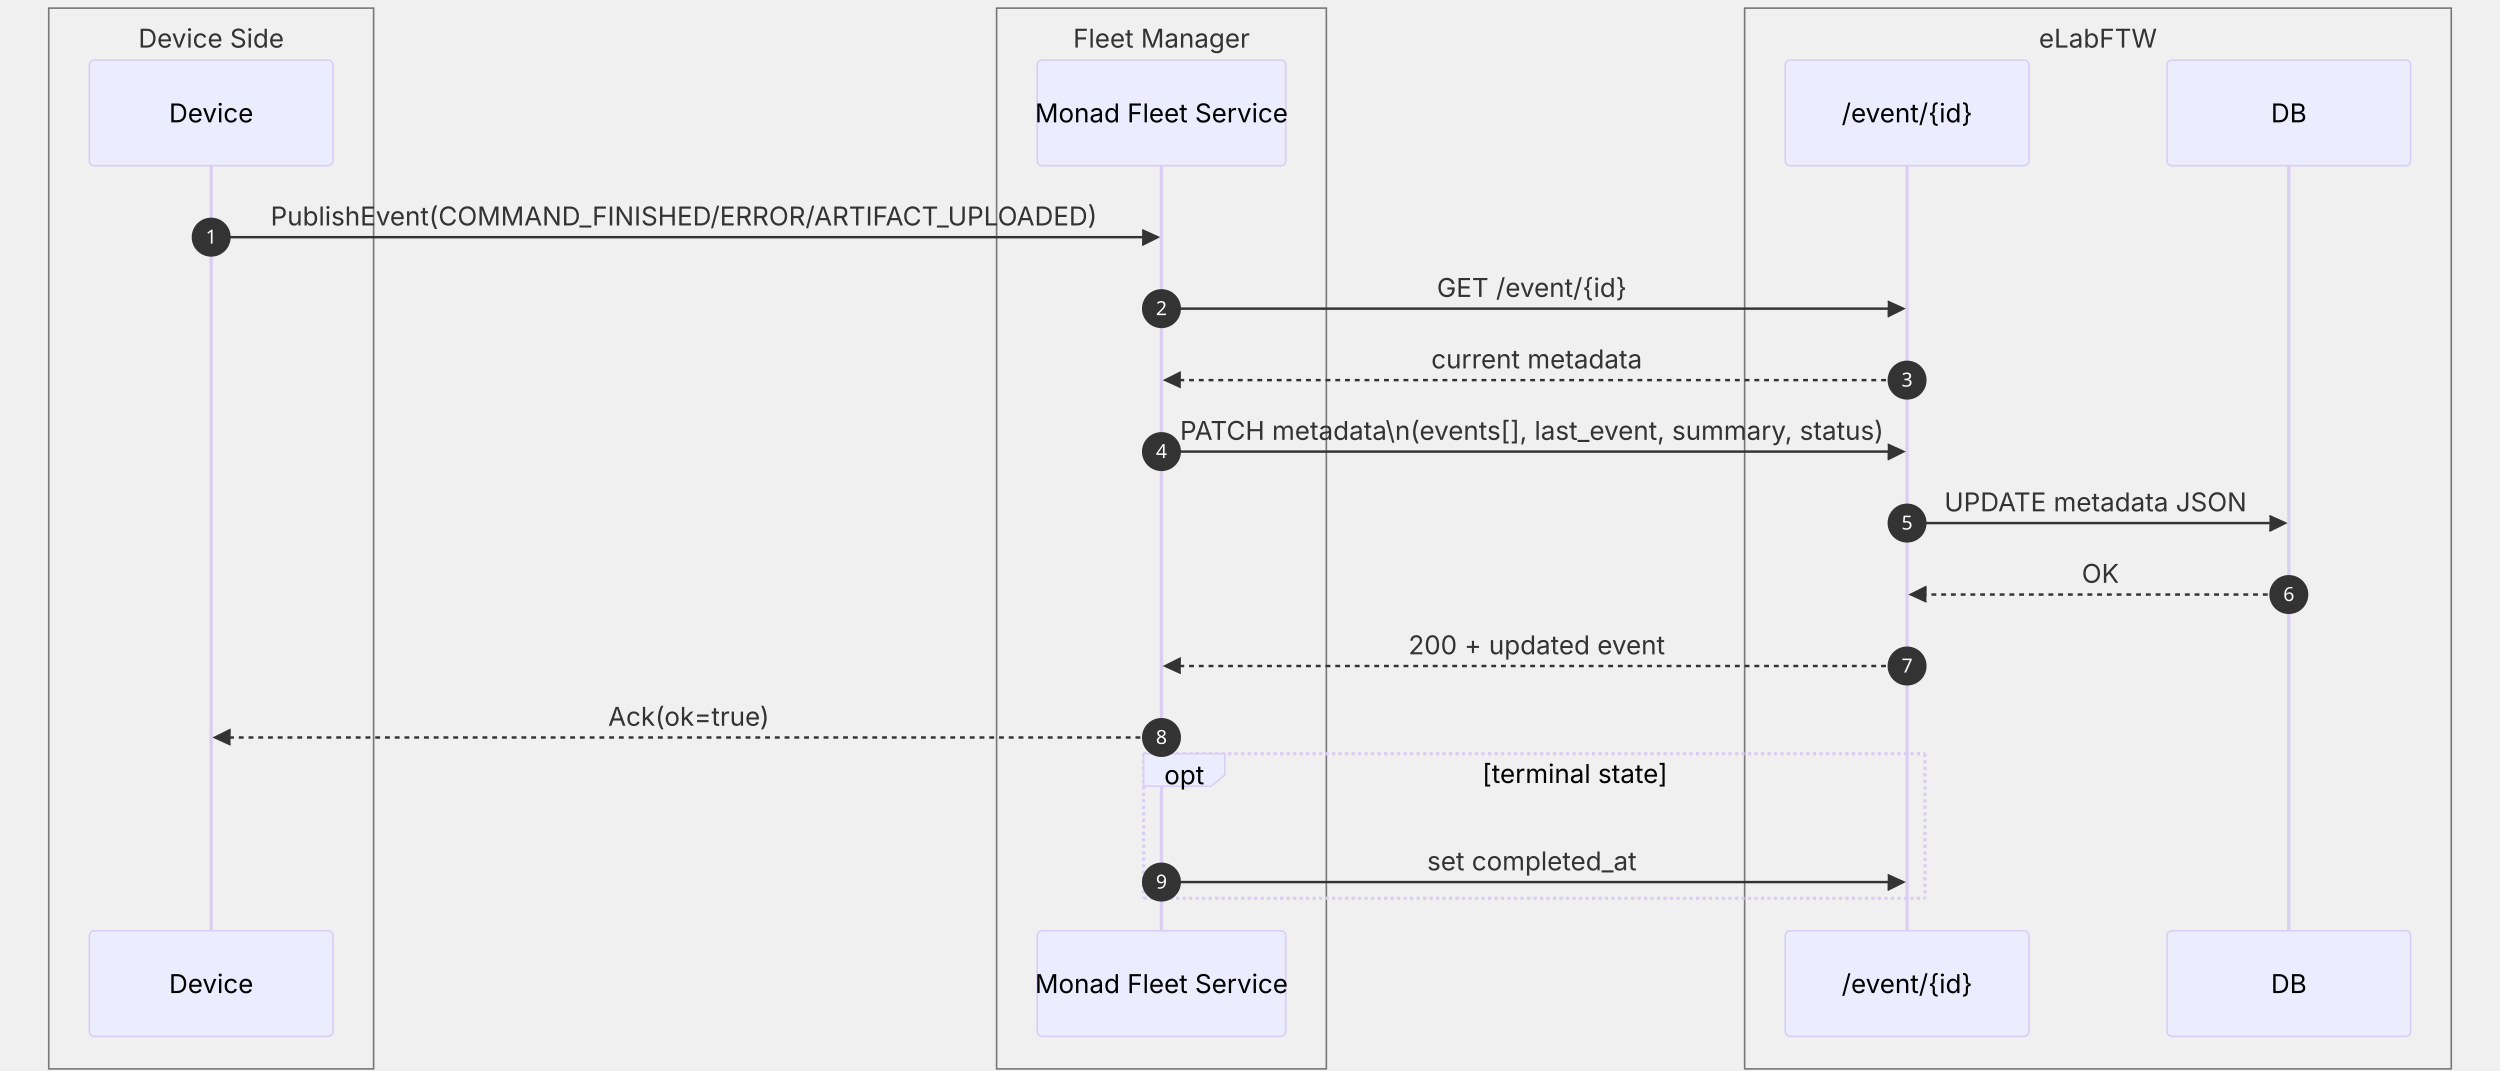
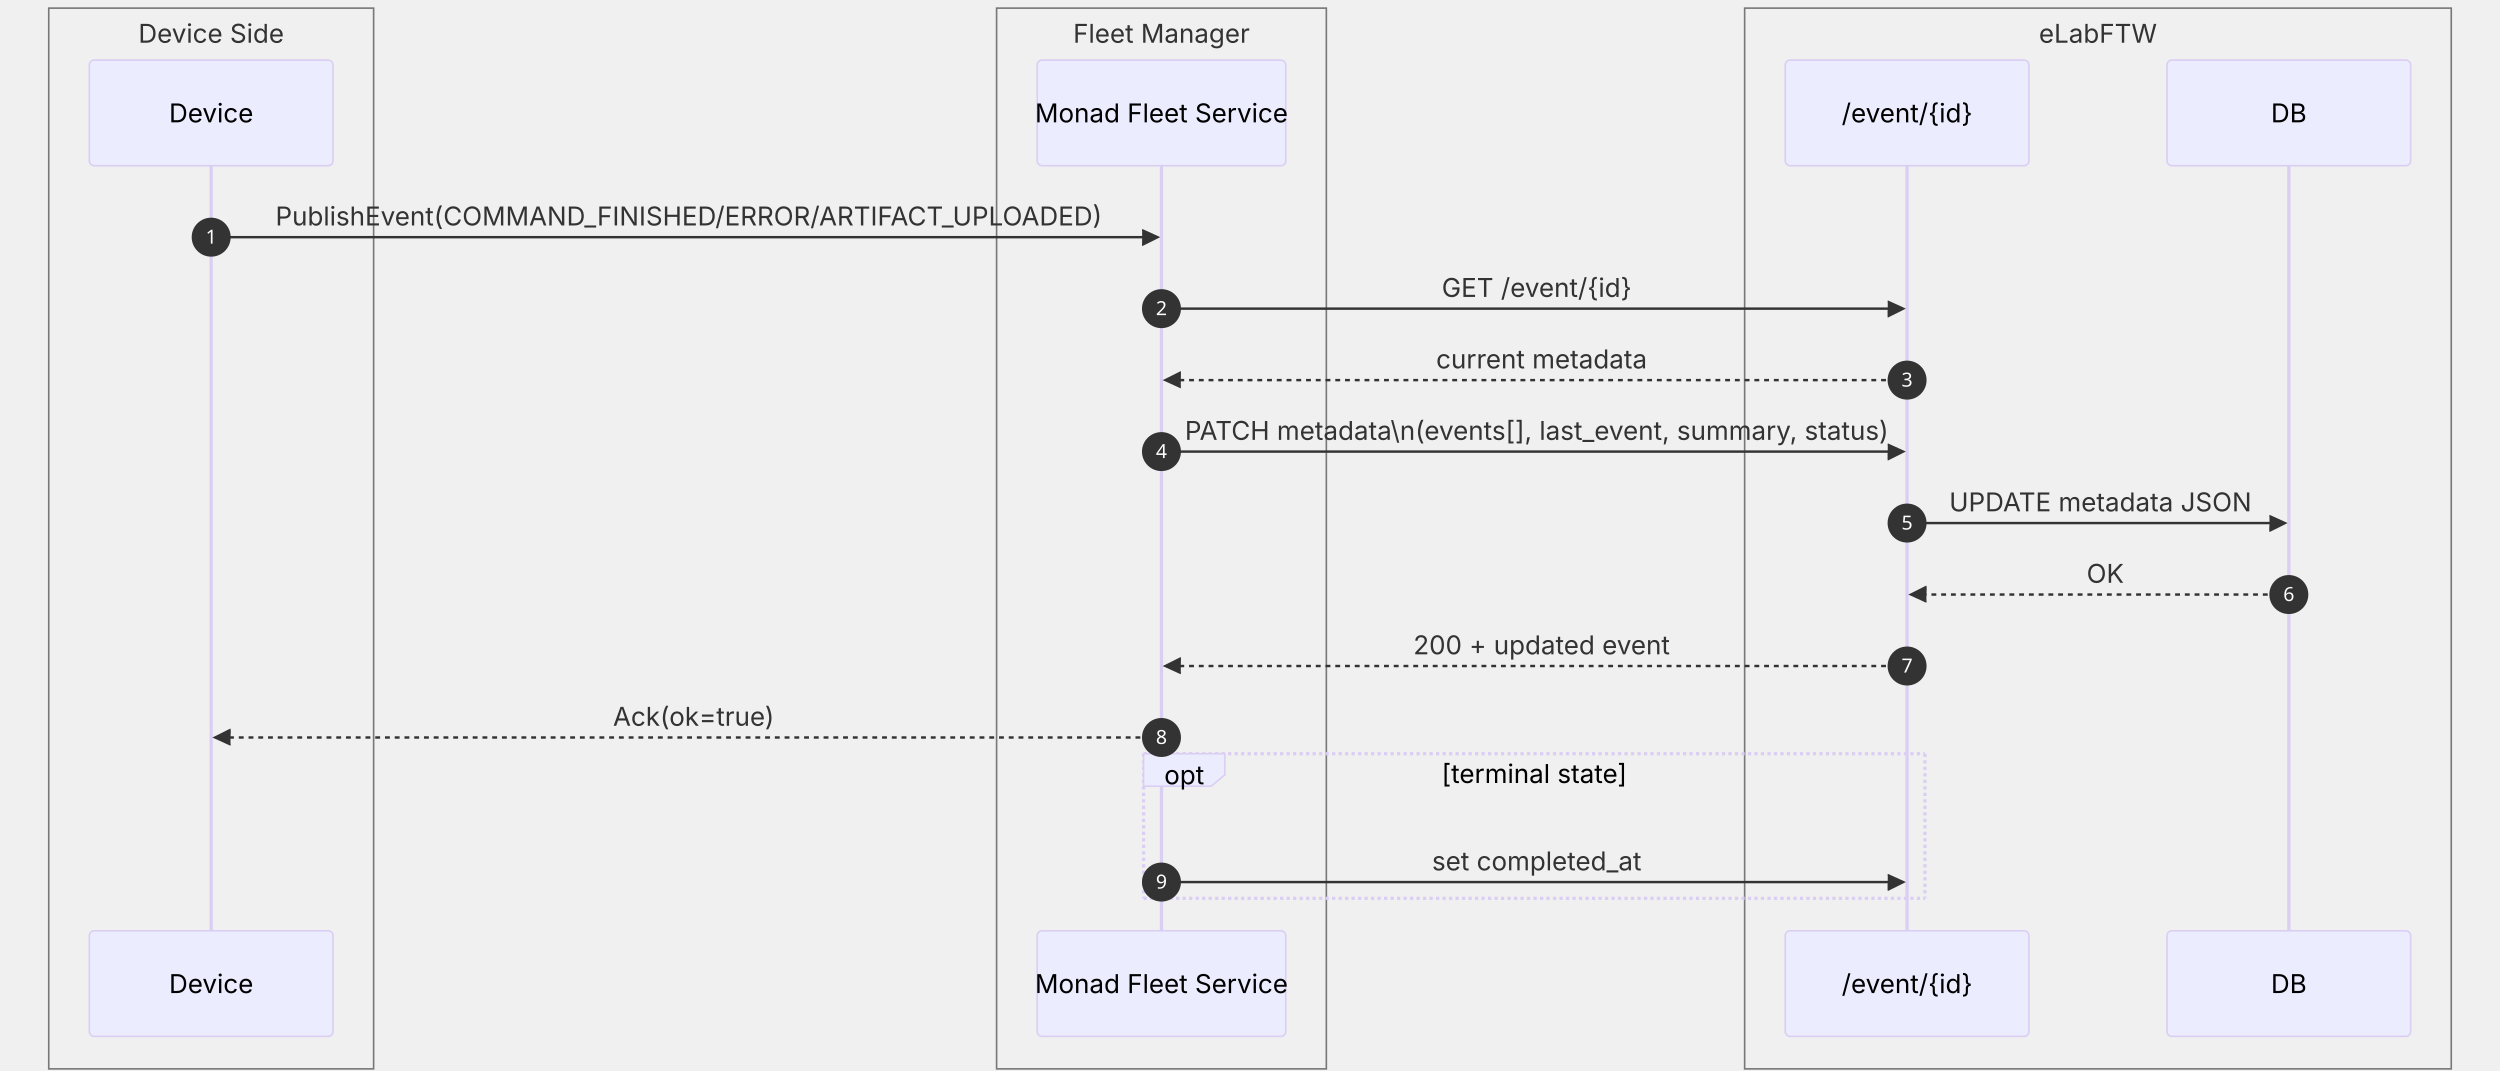
<svg xmlns="http://www.w3.org/2000/svg" id="my-svg" width="100%" style="max-width: 1539px; background-color: white;" viewBox="-50 -10 1539 659" role="graphics-document document" aria-roledescription="sequence">
  <g>
    <rect x="1024" y="-5" fill="transparent" stroke="rgb(0,0,0, 0.5)" width="435" height="653" class="rect" />
-     <text x="1241.5" y="13.5" dominant-baseline="central" alignment-baseline="central" class="text" style="text-anchor: middle; font-size: 16px; font-weight: 400;">
+     <text x="1241.5" y="10.5" dominant-baseline="central" alignment-baseline="central" class="text" style="text-anchor: middle; font-size: 16px; font-weight: 400;">
      <tspan x="1241.5" dy="0">eLabFTW</tspan>
    </text>
  </g>
  <g>
    <rect x="563.5" y="-5" fill="transparent" stroke="rgb(0,0,0, 0.5)" width="203" height="653" class="rect" />
-     <text x="665" y="13.5" dominant-baseline="central" alignment-baseline="central" class="text" style="text-anchor: middle; font-size: 16px; font-weight: 400;">
+     <text x="665" y="10.5" dominant-baseline="central" alignment-baseline="central" class="text" style="text-anchor: middle; font-size: 16px; font-weight: 400;">
      <tspan x="665" dy="0">Fleet Manager</tspan>
    </text>
  </g>
  <g>
    <rect x="-20" y="-5" fill="transparent" stroke="rgb(0,0,0, 0.5)" width="200" height="653" class="rect" />
-     <text x="80" y="13.5" dominant-baseline="central" alignment-baseline="central" class="text" style="text-anchor: middle; font-size: 16px; font-weight: 400;">
+     <text x="80" y="10.5" dominant-baseline="central" alignment-baseline="central" class="text" style="text-anchor: middle; font-size: 16px; font-weight: 400;">
      <tspan x="80" dy="0">Device Side</tspan>
    </text>
  </g>
  <g>
    <rect x="1284" y="563" fill="#eaeaea" stroke="#666" width="150" height="65" name="DB" rx="3" ry="3" class="actor actor-bottom" />
    <text x="1359" y="595.5" dominant-baseline="central" alignment-baseline="central" class="actor actor-box" style="text-anchor: middle; font-size: 16px; font-weight: 400;">
      <tspan x="1359" dy="0">DB</tspan>
    </text>
  </g>
  <g>
    <rect x="1049" y="563" fill="#eaeaea" stroke="#666" width="150" height="65" name="Event" rx="3" ry="3" class="actor actor-bottom" />
    <text x="1124" y="595.5" dominant-baseline="central" alignment-baseline="central" class="actor actor-box" style="text-anchor: middle; font-size: 16px; font-weight: 400;">
      <tspan x="1124" dy="0">/event/{id}</tspan>
    </text>
  </g>
  <g>
    <rect x="588.5" y="563" fill="#eaeaea" stroke="#666" width="153" height="65" name="Fleet" rx="3" ry="3" class="actor actor-bottom" />
    <text x="665" y="595.5" dominant-baseline="central" alignment-baseline="central" class="actor actor-box" style="text-anchor: middle; font-size: 16px; font-weight: 400;">
      <tspan x="665" dy="0">Monad Fleet Service</tspan>
    </text>
  </g>
  <g>
    <rect x="5" y="563" fill="#eaeaea" stroke="#666" width="150" height="65" name="Device" rx="3" ry="3" class="actor actor-bottom" />
    <text x="80" y="595.5" dominant-baseline="central" alignment-baseline="central" class="actor actor-box" style="text-anchor: middle; font-size: 16px; font-weight: 400;">
      <tspan x="80" dy="0">Device</tspan>
    </text>
  </g>
  <g>
    <line id="actor3" x1="1359" y1="92" x2="1359" y2="563" class="actor-line 200" stroke-width="0.5px" stroke="#999" name="DB" />
    <g id="root-3">
      <rect x="1284" y="27" fill="#eaeaea" stroke="#666" width="150" height="65" name="DB" rx="3" ry="3" class="actor actor-top" />
      <text x="1359" y="59.5" dominant-baseline="central" alignment-baseline="central" class="actor actor-box" style="text-anchor: middle; font-size: 16px; font-weight: 400;">
        <tspan x="1359" dy="0">DB</tspan>
      </text>
    </g>
  </g>
  <g>
    <line id="actor2" x1="1124" y1="92" x2="1124" y2="563" class="actor-line 200" stroke-width="0.5px" stroke="#999" name="Event" />
    <g id="root-2">
      <rect x="1049" y="27" fill="#eaeaea" stroke="#666" width="150" height="65" name="Event" rx="3" ry="3" class="actor actor-top" />
      <text x="1124" y="59.5" dominant-baseline="central" alignment-baseline="central" class="actor actor-box" style="text-anchor: middle; font-size: 16px; font-weight: 400;">
        <tspan x="1124" dy="0">/event/{id}</tspan>
      </text>
    </g>
  </g>
  <g>
    <line id="actor1" x1="665" y1="92" x2="665" y2="563" class="actor-line 200" stroke-width="0.5px" stroke="#999" name="Fleet" />
    <g id="root-1">
      <rect x="588.5" y="27" fill="#eaeaea" stroke="#666" width="153" height="65" name="Fleet" rx="3" ry="3" class="actor actor-top" />
      <text x="665" y="59.5" dominant-baseline="central" alignment-baseline="central" class="actor actor-box" style="text-anchor: middle; font-size: 16px; font-weight: 400;">
        <tspan x="665" dy="0">Monad Fleet Service</tspan>
      </text>
    </g>
  </g>
  <g>
    <line id="actor0" x1="80" y1="92" x2="80" y2="563" class="actor-line 200" stroke-width="0.5px" stroke="#999" name="Device" />
    <g id="root-0">
      <rect x="5" y="27" fill="#eaeaea" stroke="#666" width="150" height="65" name="Device" rx="3" ry="3" class="actor actor-top" />
      <text x="80" y="59.5" dominant-baseline="central" alignment-baseline="central" class="actor actor-box" style="text-anchor: middle; font-size: 16px; font-weight: 400;">
        <tspan x="80" dy="0">Device</tspan>
      </text>
    </g>
  </g>
  <style>#my-svg{font-family:Inter,Arial,sans-serif;font-size:16px;fill:#333;}@keyframes edge-animation-frame{from{stroke-dashoffset:0;}}@keyframes dash{to{stroke-dashoffset:0;}}#my-svg .edge-animation-slow{stroke-dasharray:9,5!important;stroke-dashoffset:900;animation:dash 50s linear infinite;stroke-linecap:round;}#my-svg .edge-animation-fast{stroke-dasharray:9,5!important;stroke-dashoffset:900;animation:dash 20s linear infinite;stroke-linecap:round;}#my-svg .error-icon{fill:#552222;}#my-svg .error-text{fill:#552222;stroke:#552222;}#my-svg .edge-thickness-normal{stroke-width:1px;}#my-svg .edge-thickness-thick{stroke-width:3.5px;}#my-svg .edge-pattern-solid{stroke-dasharray:0;}#my-svg .edge-thickness-invisible{stroke-width:0;fill:none;}#my-svg .edge-pattern-dashed{stroke-dasharray:3;}#my-svg .edge-pattern-dotted{stroke-dasharray:2;}#my-svg .marker{fill:#333333;stroke:#333333;}#my-svg .marker.cross{stroke:#333333;}#my-svg svg{font-family:Inter,Arial,sans-serif;font-size:16px;}#my-svg p{margin:0;}#my-svg .actor{stroke:hsl(259.626, 59.777%, 87.902%);fill:#ECECFF;}#my-svg text.actor&gt;tspan{fill:black;stroke:none;}#my-svg .actor-line{stroke:hsl(259.626, 59.777%, 87.902%);}#my-svg .innerArc{stroke-width:1.5;stroke-dasharray:none;}#my-svg .messageLine0{stroke-width:1.5;stroke-dasharray:none;stroke:#333;}#my-svg .messageLine1{stroke-width:1.5;stroke-dasharray:2,2;stroke:#333;}#my-svg #arrowhead path{fill:#333;stroke:#333;}#my-svg .sequenceNumber{fill:white;}#my-svg #sequencenumber{fill:#333;}#my-svg #crosshead path{fill:#333;stroke:#333;}#my-svg .messageText{fill:#333;stroke:none;}#my-svg .labelBox{stroke:hsl(259.626, 59.777%, 87.902%);fill:#ECECFF;}#my-svg .labelText,#my-svg .labelText&gt;tspan{fill:black;stroke:none;}#my-svg .loopText,#my-svg .loopText&gt;tspan{fill:black;stroke:none;}#my-svg .loopLine{stroke-width:2px;stroke-dasharray:2,2;stroke:hsl(259.626, 59.777%, 87.902%);fill:hsl(259.626, 59.777%, 87.902%);}#my-svg .note{stroke:#aaaa33;fill:#fff5ad;}#my-svg .noteText,#my-svg .noteText&gt;tspan{fill:black;stroke:none;}#my-svg .activation0{fill:#f4f4f4;stroke:#666;}#my-svg .activation1{fill:#f4f4f4;stroke:#666;}#my-svg .activation2{fill:#f4f4f4;stroke:#666;}#my-svg .actorPopupMenu{position:absolute;}#my-svg .actorPopupMenuPanel{position:absolute;fill:#ECECFF;box-shadow:0px 8px 16px 0px rgba(0,0,0,0.2);filter:drop-shadow(3px 5px 2px rgb(0 0 0 / 0.4));}#my-svg .actor-man line{stroke:hsl(259.626, 59.777%, 87.902%);fill:#ECECFF;}#my-svg .actor-man circle,#my-svg line{stroke:hsl(259.626, 59.777%, 87.902%);fill:#ECECFF;stroke-width:2px;}#my-svg :root{--mermaid-font-family:"trebuchet ms",verdana,arial,sans-serif;}</style>
  <g />
  <defs>
    <symbol id="computer" width="24" height="24">
      <path transform="scale(.5)" d="M2 2v13h20v-13h-20zm18 11h-16v-9h16v9zm-10.228 6l.466-1h3.524l.467 1h-4.457zm14.228 3h-24l2-6h2.104l-1.33 4h18.45l-1.297-4h2.073l2 6zm-5-10h-14v-7h14v7z" />
    </symbol>
  </defs>
  <defs>
    <symbol id="database" fill-rule="evenodd" clip-rule="evenodd">
      <path transform="scale(.5)" d="M12.258.001l.256.004.255.005.253.008.251.01.249.012.247.015.246.016.242.019.241.02.239.023.236.024.233.027.231.028.229.031.225.032.223.034.22.036.217.038.214.04.211.041.208.043.205.045.201.046.198.048.194.05.191.051.187.053.183.054.18.056.175.057.172.059.168.06.163.061.16.063.155.064.15.066.074.033.073.033.071.034.07.034.069.035.068.035.067.035.066.035.064.036.064.036.062.036.06.036.06.037.058.037.058.037.055.038.055.038.053.038.052.038.051.039.05.039.048.039.047.039.045.04.044.04.043.04.041.04.04.041.039.041.037.041.036.041.034.041.033.042.032.042.03.042.029.042.027.042.026.043.024.043.023.043.021.043.02.043.018.044.017.043.015.044.013.044.012.044.011.045.009.044.007.045.006.045.004.045.002.045.001.045v17l-.001.045-.002.045-.004.045-.006.045-.007.045-.009.044-.011.045-.012.044-.013.044-.015.044-.017.043-.018.044-.02.043-.021.043-.023.043-.024.043-.026.043-.027.042-.029.042-.03.042-.032.042-.033.042-.034.041-.036.041-.037.041-.039.041-.04.041-.041.04-.043.04-.044.04-.045.04-.047.039-.048.039-.05.039-.051.039-.052.038-.053.038-.055.038-.055.038-.058.037-.058.037-.06.037-.06.036-.062.036-.064.036-.064.036-.066.035-.067.035-.068.035-.069.035-.07.034-.071.034-.073.033-.074.033-.15.066-.155.064-.16.063-.163.061-.168.06-.172.059-.175.057-.18.056-.183.054-.187.053-.191.051-.194.05-.198.048-.201.046-.205.045-.208.043-.211.041-.214.04-.217.038-.22.036-.223.034-.225.032-.229.031-.231.028-.233.027-.236.024-.239.023-.241.02-.242.019-.246.016-.247.015-.249.012-.251.01-.253.008-.255.005-.256.004-.258.001-.258-.001-.256-.004-.255-.005-.253-.008-.251-.01-.249-.012-.247-.015-.245-.016-.243-.019-.241-.02-.238-.023-.236-.024-.234-.027-.231-.028-.228-.031-.226-.032-.223-.034-.22-.036-.217-.038-.214-.04-.211-.041-.208-.043-.204-.045-.201-.046-.198-.048-.195-.05-.19-.051-.187-.053-.184-.054-.179-.056-.176-.057-.172-.059-.167-.06-.164-.061-.159-.063-.155-.064-.151-.066-.074-.033-.072-.033-.072-.034-.07-.034-.069-.035-.068-.035-.067-.035-.066-.035-.064-.036-.063-.036-.062-.036-.061-.036-.06-.037-.058-.037-.057-.037-.056-.038-.055-.038-.053-.038-.052-.038-.051-.039-.049-.039-.049-.039-.046-.039-.046-.04-.044-.04-.043-.04-.041-.04-.04-.041-.039-.041-.037-.041-.036-.041-.034-.041-.033-.042-.032-.042-.03-.042-.029-.042-.027-.042-.026-.043-.024-.043-.023-.043-.021-.043-.02-.043-.018-.044-.017-.043-.015-.044-.013-.044-.012-.044-.011-.045-.009-.044-.007-.045-.006-.045-.004-.045-.002-.045-.001-.045v-17l.001-.045.002-.045.004-.045.006-.045.007-.045.009-.044.011-.045.012-.044.013-.044.015-.044.017-.043.018-.044.02-.043.021-.043.023-.043.024-.043.026-.043.027-.042.029-.042.03-.042.032-.042.033-.042.034-.041.036-.041.037-.041.039-.041.04-.041.041-.04.043-.04.044-.04.046-.04.046-.039.049-.039.049-.039.051-.039.052-.038.053-.038.055-.038.056-.038.057-.037.058-.037.06-.037.061-.036.062-.036.063-.036.064-.036.066-.035.067-.035.068-.035.069-.035.07-.034.072-.034.072-.033.074-.033.151-.066.155-.064.159-.063.164-.061.167-.06.172-.059.176-.057.179-.056.184-.054.187-.053.19-.051.195-.05.198-.048.201-.046.204-.045.208-.043.211-.041.214-.04.217-.038.22-.036.223-.034.226-.032.228-.031.231-.028.234-.027.236-.024.238-.023.241-.02.243-.019.245-.016.247-.015.249-.012.251-.01.253-.008.255-.005.256-.004.258-.001.258.001zm-9.258 20.499v.01l.001.021.003.021.004.022.005.021.006.022.007.022.009.023.01.022.011.023.012.023.013.023.015.023.016.024.017.023.018.024.019.024.021.024.022.025.023.024.024.025.052.049.056.05.061.051.066.051.07.051.075.051.079.052.084.052.088.052.092.052.097.052.102.051.105.052.11.052.114.051.119.051.123.051.127.05.131.05.135.05.139.048.144.049.147.047.152.047.155.047.16.045.163.045.167.043.171.043.176.041.178.041.183.039.187.039.19.037.194.035.197.035.202.033.204.031.209.03.212.029.216.027.219.025.222.024.226.021.23.02.233.018.236.016.24.015.243.012.246.01.249.008.253.005.256.004.259.001.26-.001.257-.004.254-.005.25-.008.247-.011.244-.012.241-.014.237-.016.233-.018.231-.021.226-.021.224-.024.22-.026.216-.027.212-.028.21-.031.205-.031.202-.034.198-.034.194-.036.191-.037.187-.039.183-.04.179-.04.175-.042.172-.043.168-.044.163-.045.16-.046.155-.046.152-.047.148-.048.143-.049.139-.049.136-.05.131-.05.126-.05.123-.051.118-.052.114-.051.11-.052.106-.052.101-.052.096-.052.092-.052.088-.053.083-.051.079-.052.074-.052.07-.051.065-.051.06-.051.056-.05.051-.05.023-.024.023-.025.021-.024.02-.024.019-.024.018-.024.017-.024.015-.023.014-.024.013-.023.012-.023.01-.023.01-.022.008-.022.006-.022.006-.022.004-.022.004-.021.001-.021.001-.021v-4.127l-.077.055-.08.053-.083.054-.085.053-.087.052-.09.052-.093.051-.095.05-.097.05-.1.049-.102.049-.105.048-.106.047-.109.047-.111.046-.114.045-.115.045-.118.044-.12.043-.122.042-.124.042-.126.041-.128.04-.13.04-.132.038-.134.038-.135.037-.138.037-.139.035-.142.035-.143.034-.144.033-.147.032-.148.031-.15.03-.151.03-.153.029-.154.027-.156.027-.158.026-.159.025-.161.024-.162.023-.163.022-.165.021-.166.02-.167.019-.169.018-.169.017-.171.016-.173.015-.173.014-.175.013-.175.012-.177.011-.178.01-.179.008-.179.008-.181.006-.182.005-.182.004-.184.003-.184.002h-.37l-.184-.002-.184-.003-.182-.004-.182-.005-.181-.006-.179-.008-.179-.008-.178-.01-.176-.011-.176-.012-.175-.013-.173-.014-.172-.015-.171-.016-.17-.017-.169-.018-.167-.019-.166-.02-.165-.021-.163-.022-.162-.023-.161-.024-.159-.025-.157-.026-.156-.027-.155-.027-.153-.029-.151-.03-.15-.03-.148-.031-.146-.032-.145-.033-.143-.034-.141-.035-.14-.035-.137-.037-.136-.037-.134-.038-.132-.038-.13-.04-.128-.04-.126-.041-.124-.042-.122-.042-.12-.044-.117-.043-.116-.045-.113-.045-.112-.046-.109-.047-.106-.047-.105-.048-.102-.049-.1-.049-.097-.05-.095-.05-.093-.052-.09-.051-.087-.052-.085-.053-.083-.054-.08-.054-.077-.054v4.127zm0-5.654v.011l.001.021.003.021.004.021.005.022.006.022.007.022.009.022.01.022.011.023.012.023.013.023.015.024.016.023.017.024.018.024.019.024.021.024.022.024.023.025.024.024.052.05.056.05.061.05.066.051.07.051.075.052.079.051.084.052.088.052.092.052.097.052.102.052.105.052.11.051.114.051.119.052.123.05.127.051.131.05.135.049.139.049.144.048.147.048.152.047.155.046.16.045.163.045.167.044.171.042.176.042.178.04.183.04.187.038.19.037.194.036.197.034.202.033.204.032.209.03.212.028.216.027.219.025.222.024.226.022.23.02.233.018.236.016.24.014.243.012.246.01.249.008.253.006.256.003.259.001.26-.001.257-.003.254-.006.25-.008.247-.01.244-.012.241-.015.237-.016.233-.018.231-.02.226-.022.224-.024.22-.025.216-.027.212-.029.21-.03.205-.032.202-.033.198-.035.194-.036.191-.037.187-.039.183-.039.179-.041.175-.042.172-.043.168-.044.163-.045.16-.045.155-.047.152-.047.148-.048.143-.048.139-.05.136-.049.131-.05.126-.051.123-.051.118-.051.114-.052.11-.052.106-.052.101-.052.096-.052.092-.052.088-.052.083-.052.079-.052.074-.051.07-.052.065-.051.06-.05.056-.051.051-.049.023-.025.023-.024.021-.025.02-.024.019-.024.018-.024.017-.024.015-.023.014-.023.013-.024.012-.022.01-.023.01-.023.008-.022.006-.022.006-.022.004-.021.004-.022.001-.021.001-.021v-4.139l-.077.054-.08.054-.083.054-.085.052-.087.053-.09.051-.093.051-.095.051-.097.05-.1.049-.102.049-.105.048-.106.047-.109.047-.111.046-.114.045-.115.044-.118.044-.12.044-.122.042-.124.042-.126.041-.128.04-.13.039-.132.039-.134.038-.135.037-.138.036-.139.036-.142.035-.143.033-.144.033-.147.033-.148.031-.15.03-.151.03-.153.028-.154.028-.156.027-.158.026-.159.025-.161.024-.162.023-.163.022-.165.021-.166.02-.167.019-.169.018-.169.017-.171.016-.173.015-.173.014-.175.013-.175.012-.177.011-.178.009-.179.009-.179.007-.181.007-.182.005-.182.004-.184.003-.184.002h-.37l-.184-.002-.184-.003-.182-.004-.182-.005-.181-.007-.179-.007-.179-.009-.178-.009-.176-.011-.176-.012-.175-.013-.173-.014-.172-.015-.171-.016-.17-.017-.169-.018-.167-.019-.166-.02-.165-.021-.163-.022-.162-.023-.161-.024-.159-.025-.157-.026-.156-.027-.155-.028-.153-.028-.151-.03-.15-.03-.148-.031-.146-.033-.145-.033-.143-.033-.141-.035-.14-.036-.137-.036-.136-.037-.134-.038-.132-.039-.13-.039-.128-.04-.126-.041-.124-.042-.122-.043-.12-.043-.117-.044-.116-.044-.113-.046-.112-.046-.109-.046-.106-.047-.105-.048-.102-.049-.1-.049-.097-.05-.095-.051-.093-.051-.09-.051-.087-.053-.085-.052-.083-.054-.08-.054-.077-.054v4.139zm0-5.666v.011l.001.02.003.022.004.021.005.022.006.021.007.022.009.023.01.022.011.023.012.023.013.023.015.023.016.024.017.024.018.023.019.024.021.025.022.024.023.024.024.025.052.05.056.05.061.05.066.051.07.051.075.052.079.051.084.052.088.052.092.052.097.052.102.052.105.051.11.052.114.051.119.051.123.051.127.05.131.05.135.05.139.049.144.048.147.048.152.047.155.046.16.045.163.045.167.043.171.043.176.042.178.04.183.04.187.038.19.037.194.036.197.034.202.033.204.032.209.03.212.028.216.027.219.025.222.024.226.021.23.02.233.018.236.017.24.014.243.012.246.01.249.008.253.006.256.003.259.001.26-.001.257-.003.254-.006.25-.008.247-.01.244-.013.241-.014.237-.016.233-.018.231-.02.226-.022.224-.024.22-.025.216-.027.212-.029.21-.03.205-.032.202-.033.198-.035.194-.036.191-.037.187-.039.183-.039.179-.041.175-.042.172-.043.168-.044.163-.045.16-.045.155-.047.152-.047.148-.048.143-.049.139-.049.136-.049.131-.051.126-.05.123-.051.118-.052.114-.051.11-.052.106-.052.101-.052.096-.052.092-.052.088-.052.083-.052.079-.052.074-.052.07-.051.065-.051.06-.051.056-.05.051-.049.023-.025.023-.025.021-.024.02-.024.019-.024.018-.024.017-.024.015-.023.014-.024.013-.023.012-.023.01-.022.01-.023.008-.022.006-.022.006-.022.004-.022.004-.021.001-.021.001-.021v-4.153l-.077.054-.08.054-.083.053-.085.053-.087.053-.09.051-.093.051-.095.051-.097.05-.1.049-.102.048-.105.048-.106.048-.109.046-.111.046-.114.046-.115.044-.118.044-.12.043-.122.043-.124.042-.126.041-.128.04-.13.039-.132.039-.134.038-.135.037-.138.036-.139.036-.142.034-.143.034-.144.033-.147.032-.148.032-.15.03-.151.03-.153.028-.154.028-.156.027-.158.026-.159.024-.161.024-.162.023-.163.023-.165.021-.166.02-.167.019-.169.018-.169.017-.171.016-.173.015-.173.014-.175.013-.175.012-.177.01-.178.01-.179.009-.179.007-.181.006-.182.006-.182.004-.184.003-.184.001-.185.001-.185-.001-.184-.001-.184-.003-.182-.004-.182-.006-.181-.006-.179-.007-.179-.009-.178-.01-.176-.01-.176-.012-.175-.013-.173-.014-.172-.015-.171-.016-.17-.017-.169-.018-.167-.019-.166-.02-.165-.021-.163-.023-.162-.023-.161-.024-.159-.024-.157-.026-.156-.027-.155-.028-.153-.028-.151-.03-.15-.03-.148-.032-.146-.032-.145-.033-.143-.034-.141-.034-.14-.036-.137-.036-.136-.037-.134-.038-.132-.039-.13-.039-.128-.041-.126-.041-.124-.041-.122-.043-.12-.043-.117-.044-.116-.044-.113-.046-.112-.046-.109-.046-.106-.048-.105-.048-.102-.048-.1-.05-.097-.049-.095-.051-.093-.051-.09-.052-.087-.052-.085-.053-.083-.053-.08-.054-.077-.054v4.153zm8.74-8.179l-.257.004-.254.005-.25.008-.247.011-.244.012-.241.014-.237.016-.233.018-.231.021-.226.022-.224.023-.22.026-.216.027-.212.028-.21.031-.205.032-.202.033-.198.034-.194.036-.191.038-.187.038-.183.04-.179.041-.175.042-.172.043-.168.043-.163.045-.16.046-.155.046-.152.048-.148.048-.143.048-.139.049-.136.05-.131.05-.126.051-.123.051-.118.051-.114.052-.11.052-.106.052-.101.052-.096.052-.092.052-.088.052-.083.052-.079.052-.074.051-.07.052-.065.051-.06.05-.056.05-.051.05-.023.025-.023.024-.021.024-.02.025-.019.024-.018.024-.017.023-.015.024-.014.023-.013.023-.012.023-.01.023-.01.022-.008.022-.006.023-.006.021-.004.022-.004.021-.001.021-.001.021.001.021.001.021.004.021.004.022.006.021.006.023.008.022.01.022.01.023.012.023.013.023.014.023.015.024.017.023.018.024.019.024.02.025.021.024.023.024.023.025.051.05.056.05.06.05.065.051.07.052.074.051.079.052.083.052.088.052.092.052.096.052.101.052.106.052.11.052.114.052.118.051.123.051.126.051.131.05.136.05.139.049.143.048.148.048.152.048.155.046.16.046.163.045.168.043.172.043.175.042.179.041.183.04.187.038.191.038.194.036.198.034.202.033.205.032.21.031.212.028.216.027.22.026.224.023.226.022.231.021.233.018.237.016.241.014.244.012.247.011.25.008.254.005.257.004.26.001.26-.001.257-.004.254-.005.25-.008.247-.011.244-.012.241-.014.237-.016.233-.018.231-.021.226-.022.224-.023.22-.026.216-.027.212-.028.21-.031.205-.032.202-.033.198-.034.194-.036.191-.038.187-.038.183-.04.179-.041.175-.042.172-.043.168-.043.163-.045.16-.046.155-.046.152-.048.148-.048.143-.048.139-.049.136-.05.131-.05.126-.051.123-.051.118-.051.114-.052.11-.052.106-.052.101-.052.096-.052.092-.052.088-.052.083-.052.079-.052.074-.051.07-.052.065-.051.06-.05.056-.05.051-.05.023-.025.023-.024.021-.024.02-.025.019-.024.018-.024.017-.023.015-.024.014-.023.013-.023.012-.023.01-.023.01-.022.008-.022.006-.023.006-.021.004-.022.004-.021.001-.021.001-.021-.001-.021-.001-.021-.004-.021-.004-.022-.006-.021-.006-.023-.008-.022-.01-.022-.01-.023-.012-.023-.013-.023-.014-.023-.015-.024-.017-.023-.018-.024-.019-.024-.02-.025-.021-.024-.023-.024-.023-.025-.051-.05-.056-.05-.06-.05-.065-.051-.07-.052-.074-.051-.079-.052-.083-.052-.088-.052-.092-.052-.096-.052-.101-.052-.106-.052-.11-.052-.114-.052-.118-.051-.123-.051-.126-.051-.131-.05-.136-.05-.139-.049-.143-.048-.148-.048-.152-.048-.155-.046-.16-.046-.163-.045-.168-.043-.172-.043-.175-.042-.179-.041-.183-.04-.187-.038-.191-.038-.194-.036-.198-.034-.202-.033-.205-.032-.21-.031-.212-.028-.216-.027-.22-.026-.224-.023-.226-.022-.231-.021-.233-.018-.237-.016-.241-.014-.244-.012-.247-.011-.25-.008-.254-.005-.257-.004-.26-.001-.26.001z" />
    </symbol>
  </defs>
  <defs>
    <symbol id="clock" width="24" height="24">
      <path transform="scale(.5)" d="M12 2c5.514 0 10 4.486 10 10s-4.486 10-10 10-10-4.486-10-10 4.486-10 10-10zm0-2c-6.627 0-12 5.373-12 12s5.373 12 12 12 12-5.373 12-12-5.373-12-12-12zm5.848 12.459c.202.038.202.333.001.372-1.907.361-6.045 1.111-6.547 1.111-.719 0-1.301-.582-1.301-1.301 0-.512.77-5.447 1.125-7.445.034-.192.312-.181.343.014l.985 6.238 5.394 1.011z" />
    </symbol>
  </defs>
  <defs>
    <marker id="arrowhead" refX="7.9" refY="5" markerUnits="userSpaceOnUse" markerWidth="12" markerHeight="12" orient="auto-start-reverse">
      <path d="M -1 0 L 10 5 L 0 10 z" />
    </marker>
  </defs>
  <defs>
    <marker id="crosshead" markerWidth="15" markerHeight="8" orient="auto" refX="4" refY="4.5">
      <path fill="none" stroke="#000000" stroke-width="1pt" d="M 1,2 L 6,7 M 6,2 L 1,7" style="stroke-dasharray: 0, 0;" />
    </marker>
  </defs>
  <defs>
    <marker id="filled-head" refX="15.5" refY="7" markerWidth="20" markerHeight="28" orient="auto">
      <path d="M 18,7 L9,13 L14,7 L9,1 Z" />
    </marker>
  </defs>
  <defs>
    <marker id="sequencenumber" refX="15" refY="15" markerWidth="60" markerHeight="40" orient="auto">
      <circle cx="15" cy="15" r="6" />
    </marker>
  </defs>
  <defs>
    <marker id="solidTopArrowHead" refX="7.9" refY="7.25" markerUnits="userSpaceOnUse" markerWidth="12" markerHeight="12" orient="auto-start-reverse">
      <path d="M 0 0 L 10 8 L 0 8 z" />
    </marker>
  </defs>
  <defs>
    <marker id="solidBottomArrowHead" refX="7.9" refY="0.75" markerUnits="userSpaceOnUse" markerWidth="12" markerHeight="12" orient="auto-start-reverse">
      <path d="M 0 0 L 10 0 L 0 8 z" />
    </marker>
  </defs>
  <defs>
    <marker id="stickTopArrowHead" refX="7.5" refY="7" markerUnits="userSpaceOnUse" markerWidth="12" markerHeight="12" orient="auto-start-reverse">
      <path d="M 0 0 L 7 7" stroke="black" stroke-width="1.5" fill="none" />
    </marker>
  </defs>
  <defs>
    <marker id="stickBottomArrowHead" refX="7.5" refY="0" markerUnits="userSpaceOnUse" markerWidth="12" markerHeight="12" orient="auto-start-reverse">
      <path d="M 0 7 L 7 0" stroke="black" stroke-width="1.5" fill="none" />
    </marker>
  </defs>
  <g>
    <line x1="654" y1="454" x2="1135" y2="454" class="loopLine" />
    <line x1="1135" y1="454" x2="1135" y2="543" class="loopLine" />
    <line x1="654" y1="543" x2="1135" y2="543" class="loopLine" />
    <line x1="654" y1="454" x2="654" y2="543" class="loopLine" />
    <polygon points="654,454 704,454 704,467 695.6,474 654,474" class="labelBox" />
    <text x="679" y="467" text-anchor="middle" dominant-baseline="middle" alignment-baseline="middle" class="labelText" style="font-size: 16px; font-weight: 400;">opt</text>
-     <text x="919.5" y="472" text-anchor="middle" class="loopText" style="font-size: 16px; font-weight: 400;">
-       <tspan x="919.5">[terminal state]</tspan>
+     <text x="894.5" y="472" text-anchor="middle" class="loopText" style="font-size: 16px; font-weight: 400;">
+       <tspan x="894.5">[terminal state]</tspan>
    </text>
  </g>
-   <text x="371" y="107" text-anchor="middle" dominant-baseline="middle" alignment-baseline="middle" class="messageText" dy="1em" style="font-size: 16px; font-weight: 400;">PublishEvent(COMMAND_FINISHED/ERROR/ARTIFACT_UPLOADED)</text>
+   <text x="374" y="107" text-anchor="middle" dominant-baseline="middle" alignment-baseline="middle" class="messageText" dy="1em" style="font-size: 16px; font-weight: 400;">PublishEvent(COMMAND_FINISHED/ERROR/ARTIFACT_UPLOADED)</text>
  <line x1="87" y1="136" x2="661" y2="136" class="messageLine0" stroke-width="2" stroke="none" marker-end="url(#arrowhead)" style="fill: none;" />
  <line x1="80" y1="136" x2="80" y2="136" stroke-width="0" marker-start="url(#sequencenumber)" />
  <text x="80" y="140" font-family="sans-serif" font-size="12px" text-anchor="middle" class="sequenceNumber">1</text>
-   <text x="893" y="151" text-anchor="middle" dominant-baseline="middle" alignment-baseline="middle" class="messageText" dy="1em" style="font-size: 16px; font-weight: 400;">GET /event/{id}</text>
+   <text x="896" y="151" text-anchor="middle" dominant-baseline="middle" alignment-baseline="middle" class="messageText" dy="1em" style="font-size: 16px; font-weight: 400;">GET /event/{id}</text>
  <line x1="672" y1="180" x2="1120" y2="180" class="messageLine0" stroke-width="2" stroke="none" marker-end="url(#arrowhead)" style="fill: none;" />
  <line x1="665" y1="180" x2="665" y2="180" stroke-width="0" marker-start="url(#sequencenumber)" />
  <text x="665" y="184" font-family="sans-serif" font-size="12px" text-anchor="middle" class="sequenceNumber">2</text>
-   <text x="896" y="195" text-anchor="middle" dominant-baseline="middle" alignment-baseline="middle" class="messageText" dy="1em" style="font-size: 16px; font-weight: 400;">current metadata</text>
+   <text x="899" y="195" text-anchor="middle" dominant-baseline="middle" alignment-baseline="middle" class="messageText" dy="1em" style="font-size: 16px; font-weight: 400;">current metadata</text>
  <line x1="1129" y1="224" x2="669" y2="224" class="messageLine1" stroke-width="2" stroke="none" marker-end="url(#arrowhead)" style="stroke-dasharray: 3, 3; fill: none;" />
  <line x1="1124" y1="224" x2="1124" y2="224" stroke-width="0" marker-start="url(#sequencenumber)" />
  <text x="1124" y="228" font-family="sans-serif" font-size="12px" text-anchor="middle" class="sequenceNumber">3</text>
-   <text x="893" y="239" text-anchor="middle" dominant-baseline="middle" alignment-baseline="middle" class="messageText" dy="1em" style="font-size: 16px; font-weight: 400;">PATCH metadata\n(events[], last_event, summary, status)</text>
+   <text x="896" y="239" text-anchor="middle" dominant-baseline="middle" alignment-baseline="middle" class="messageText" dy="1em" style="font-size: 16px; font-weight: 400;">PATCH metadata\n(events[], last_event, summary, status)</text>
  <line x1="672" y1="268" x2="1120" y2="268" class="messageLine0" stroke-width="2" stroke="none" marker-end="url(#arrowhead)" style="fill: none;" />
  <line x1="665" y1="268" x2="665" y2="268" stroke-width="0" marker-start="url(#sequencenumber)" />
  <text x="665" y="272" font-family="sans-serif" font-size="12px" text-anchor="middle" class="sequenceNumber">4</text>
-   <text x="1240" y="283" text-anchor="middle" dominant-baseline="middle" alignment-baseline="middle" class="messageText" dy="1em" style="font-size: 16px; font-weight: 400;">UPDATE metadata JSON</text>
+   <text x="1243" y="283" text-anchor="middle" dominant-baseline="middle" alignment-baseline="middle" class="messageText" dy="1em" style="font-size: 16px; font-weight: 400;">UPDATE metadata JSON</text>
  <line x1="1131" y1="312" x2="1355" y2="312" class="messageLine0" stroke-width="2" stroke="none" marker-end="url(#arrowhead)" style="fill: none;" />
  <line x1="1124" y1="312" x2="1124" y2="312" stroke-width="0" marker-start="url(#sequencenumber)" />
  <text x="1124" y="316" font-family="sans-serif" font-size="12px" text-anchor="middle" class="sequenceNumber">5</text>
-   <text x="1243" y="327" text-anchor="middle" dominant-baseline="middle" alignment-baseline="middle" class="messageText" dy="1em" style="font-size: 16px; font-weight: 400;">OK</text>
+   <text x="1246" y="327" text-anchor="middle" dominant-baseline="middle" alignment-baseline="middle" class="messageText" dy="1em" style="font-size: 16px; font-weight: 400;">OK</text>
  <line x1="1364" y1="356" x2="1128" y2="356" class="messageLine1" stroke-width="2" stroke="none" marker-end="url(#arrowhead)" style="stroke-dasharray: 3, 3; fill: none;" />
  <line x1="1359" y1="356" x2="1359" y2="356" stroke-width="0" marker-start="url(#sequencenumber)" />
  <text x="1359" y="360" font-family="sans-serif" font-size="12px" text-anchor="middle" class="sequenceNumber">6</text>
-   <text x="896" y="371" text-anchor="middle" dominant-baseline="middle" alignment-baseline="middle" class="messageText" dy="1em" style="font-size: 16px; font-weight: 400;">200 + updated event</text>
+   <text x="899" y="371" text-anchor="middle" dominant-baseline="middle" alignment-baseline="middle" class="messageText" dy="1em" style="font-size: 16px; font-weight: 400;">200 + updated event</text>
  <line x1="1129" y1="400" x2="669" y2="400" class="messageLine1" stroke-width="2" stroke="none" marker-end="url(#arrowhead)" style="stroke-dasharray: 3, 3; fill: none;" />
  <line x1="1124" y1="400" x2="1124" y2="400" stroke-width="0" marker-start="url(#sequencenumber)" />
  <text x="1124" y="404" font-family="sans-serif" font-size="12px" text-anchor="middle" class="sequenceNumber">7</text>
-   <text x="374" y="415" text-anchor="middle" dominant-baseline="middle" alignment-baseline="middle" class="messageText" dy="1em" style="font-size: 16px; font-weight: 400;">Ack(ok=true)</text>
+   <text x="377" y="415" text-anchor="middle" dominant-baseline="middle" alignment-baseline="middle" class="messageText" dy="1em" style="font-size: 16px; font-weight: 400;">Ack(ok=true)</text>
  <line x1="670" y1="444" x2="84" y2="444" class="messageLine1" stroke-width="2" stroke="none" marker-end="url(#arrowhead)" style="stroke-dasharray: 3, 3; fill: none;" />
  <line x1="665" y1="444" x2="665" y2="444" stroke-width="0" marker-start="url(#sequencenumber)" />
  <text x="665" y="448" font-family="sans-serif" font-size="12px" text-anchor="middle" class="sequenceNumber">8</text>
-   <text x="893" y="504" text-anchor="middle" dominant-baseline="middle" alignment-baseline="middle" class="messageText" dy="1em" style="font-size: 16px; font-weight: 400;">set completed_at</text>
+   <text x="896" y="504" text-anchor="middle" dominant-baseline="middle" alignment-baseline="middle" class="messageText" dy="1em" style="font-size: 16px; font-weight: 400;">set completed_at</text>
  <line x1="672" y1="533" x2="1120" y2="533" class="messageLine0" stroke-width="2" stroke="none" marker-end="url(#arrowhead)" style="fill: none;" />
  <line x1="665" y1="533" x2="665" y2="533" stroke-width="0" marker-start="url(#sequencenumber)" />
  <text x="665" y="537" font-family="sans-serif" font-size="12px" text-anchor="middle" class="sequenceNumber">9</text>
</svg>
